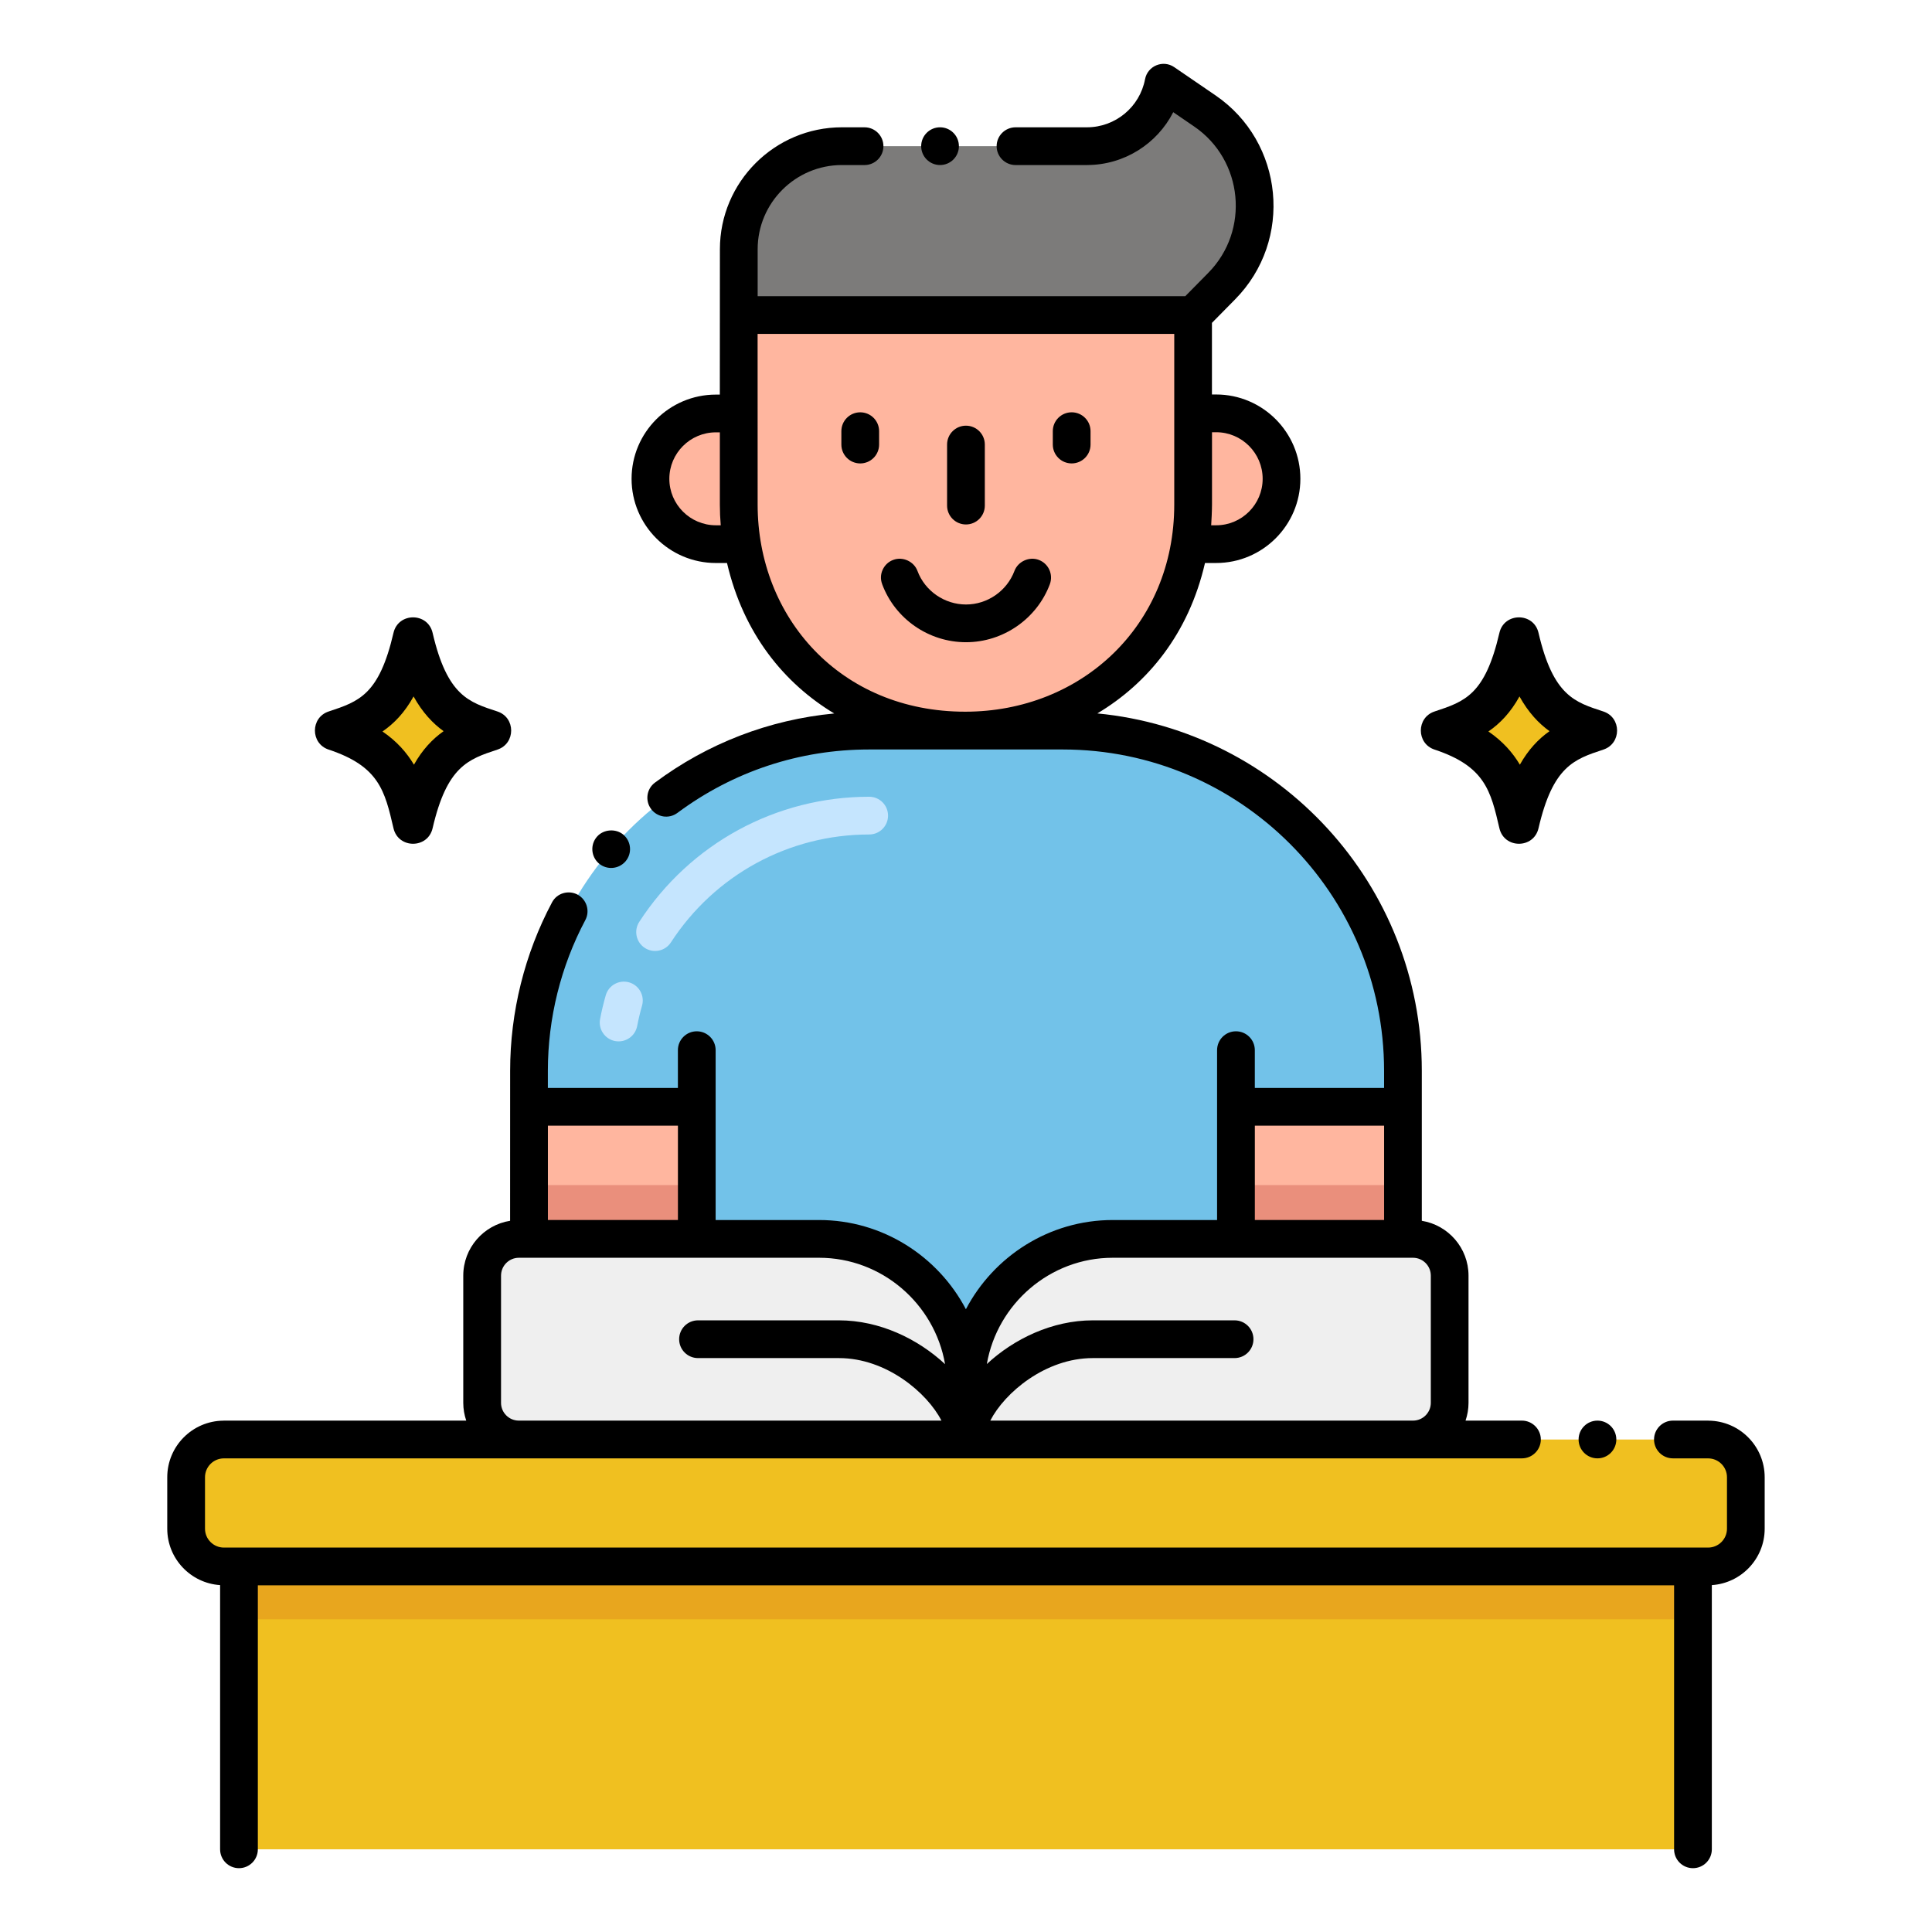
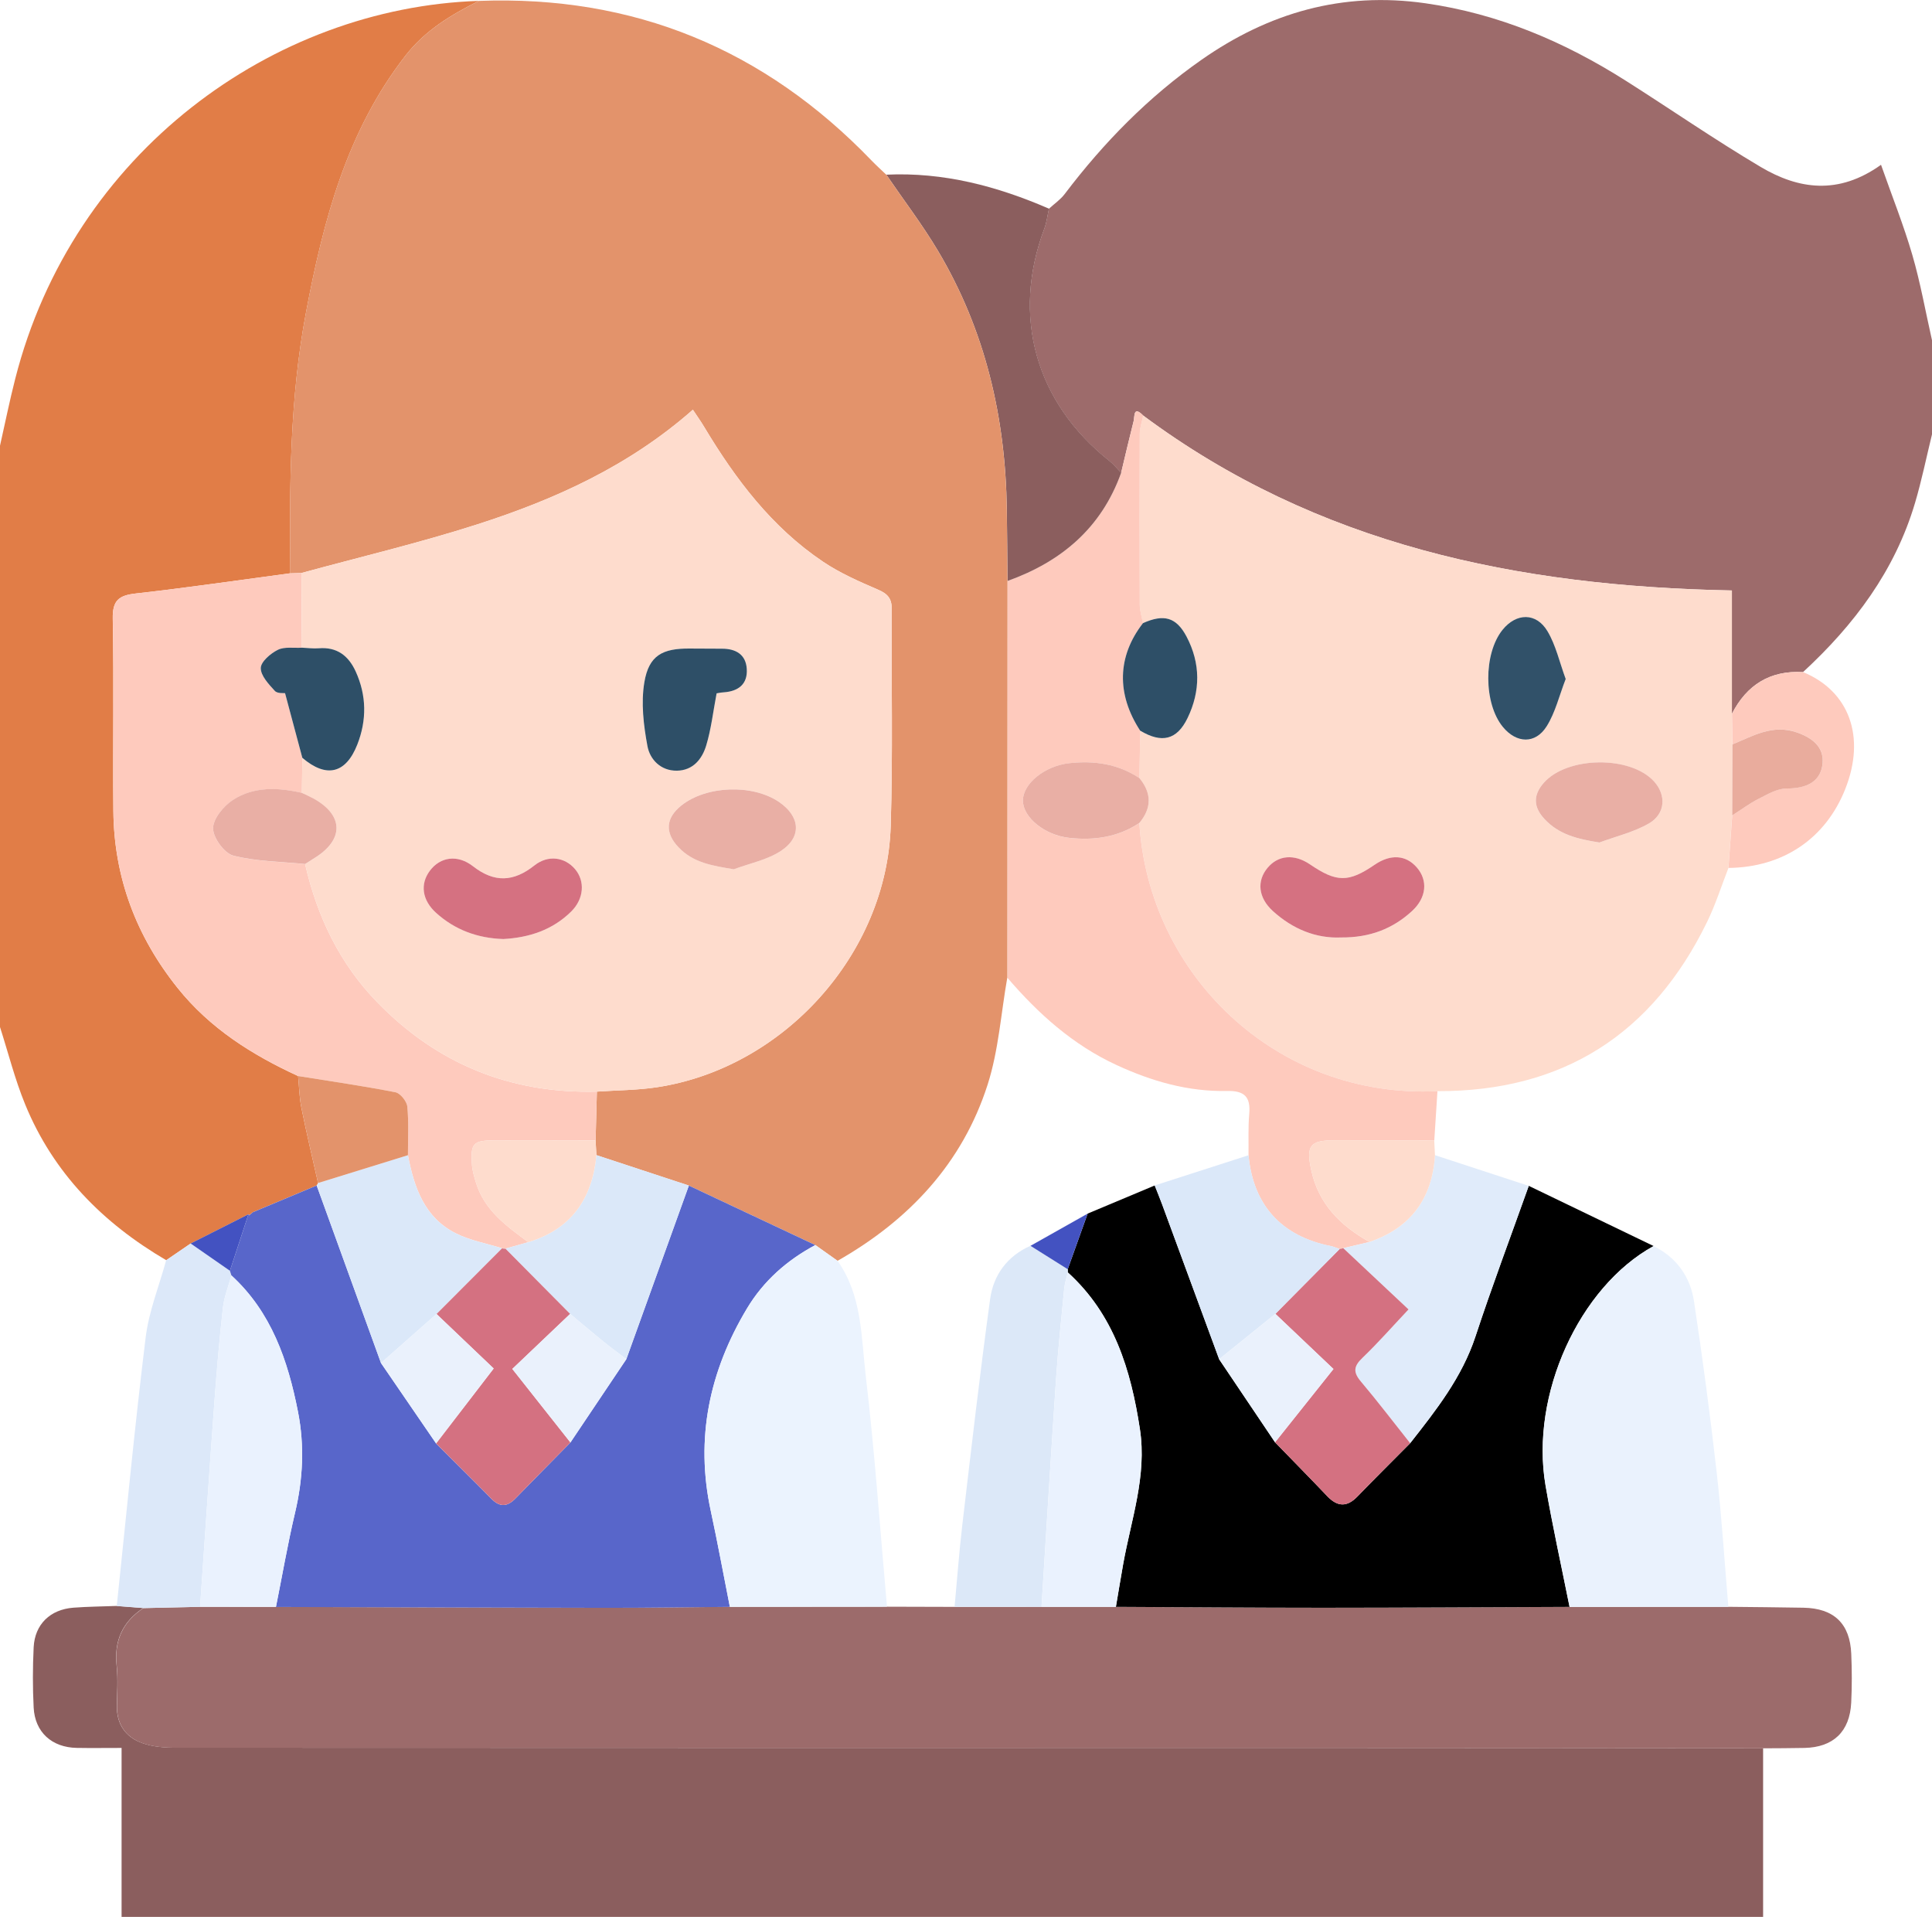
- <svg xmlns="http://www.w3.org/2000/svg" version="1.1" viewBox="0 0 172 172">
-   <g fill="none" fill-rule="nonzero" stroke="none" stroke-width="1" stroke-linecap="butt" stroke-linejoin="miter" stroke-miterlimit="10" stroke-dashoffset="0" font-family="none" font-weight="none" font-size="none" text-anchor="none" style="mix-blend-mode: normal">
-     <path d="M0,172v-172h172v172z" fill="none" />
-     <g>
-       <path d="M127.715,66.735c4.492,1.484 5.001,3.679 5.772,7.001c0.428,1.843 3.054,1.842 3.482,0c1.28,-5.517 3.164,-6.14 5.772,-7.001c1.629,-0.538 1.633,-2.855 0,-3.394c-2.505,-0.825 -4.462,-1.359 -5.772,-7.002c-0.427,-1.839 -3.056,-1.834 -3.481,0c-1.281,5.517 -3.068,6.108 -5.772,7.002c-1.629,0.537 -1.633,2.853 -0.001,3.393z" fill="#000000" />
-       <path d="M29.259,66.735c4.492,1.484 5.001,3.679 5.772,7.001c0.428,1.843 3.054,1.842 3.482,0c1.28,-5.517 3.164,-6.14 5.772,-7.001c1.629,-0.538 1.633,-2.855 0,-3.394c-2.505,-0.825 -4.462,-1.359 -5.772,-7.002c-0.427,-1.839 -3.056,-1.834 -3.481,0c-1.281,5.517 -3.068,6.108 -5.772,7.002c-1.629,0.537 -1.633,2.853 -0.001,3.393z" fill="#000000" />
-       <rect x="31.67" y="207.56" transform="scale(0.67188,0.67188)" width="192.66" height="37.48" fill="#f0c020" />
-       <rect x="31.67" y="207.56" transform="scale(0.67188,0.67188)" width="192.66" height="7" fill="#e8a61e" />
-       <path d="M152.067,139.454h-132.135c-1.855,0 -3.359,-1.504 -3.359,-3.359v-4.582c0,-1.855 1.504,-3.359 3.359,-3.359h132.136c1.855,0 3.359,1.504 3.359,3.359v4.582c-0.001,1.855 -1.504,3.359 -3.36,3.359z" fill="#f0c020" />
-       <path d="M124.902,95.325v14.969h-25.84c-7.169,0 -12.987,5.778 -13.068,12.934c-0.081,-7.155 -5.899,-12.934 -13.068,-12.934h-25.827v-14.969c0,-16.723 13.558,-30.281 30.281,-30.281h17.24c16.763,0 30.281,13.592 30.281,30.281z" fill="#72c2e9" />
-       <path d="M54.757,92.681c-0.911,-0.175 -1.508,-1.056 -1.332,-1.967c0.136,-0.707 0.305,-1.415 0.503,-2.106c0.256,-0.892 1.186,-1.406 2.078,-1.152c0.892,0.256 1.407,1.187 1.152,2.078c-0.171,0.595 -0.316,1.205 -0.433,1.813c-0.175,0.906 -1.05,1.507 -1.967,1.333zM57.406,84.391c-0.778,-0.506 -0.998,-1.546 -0.493,-2.324c4.531,-6.973 12.182,-11.135 20.467,-11.135c0.928,0 1.68,0.752 1.68,1.68c0,0.928 -0.752,1.68 -1.68,1.68c-7.143,0 -13.742,3.591 -17.651,9.606c-0.507,0.779 -1.549,0.996 -2.323,0.493z" fill="#c5e5fe" />
-       <rect x="163.77" y="146.659" transform="scale(0.67188,0.67188)" width="22.13" height="17.502" fill="#ffb69f" />
-       <rect x="163.77" y="157.029" transform="scale(0.67188,0.67188)" width="22.13" height="7.132" fill="#ea8f7c" />
-       <path d="M108.755,25.482l-2.529,2.567h-40.452v-5.86c0,-5.118 4.164,-9.176 9.184,-9.176h21.812c3.339,0 6.201,-2.377 6.822,-5.648l3.664,2.506c5.231,3.566 5.988,11.077 1.499,15.612z" fill="#7c7b7a" />
-       <path d="M108.273,36.801h-2.052l-0.003,0.005v-8.758h-40.452v8.762h-2.031c-3.229,0 -5.826,2.606 -5.826,5.817c0,3.212 2.606,5.817 5.826,5.817h2.356v0.001c1.946,11.114 10.88,16.596 19.836,16.596c9.025,0 18.072,-5.58 19.98,-16.596v-0.001h2.365c3.22,0 5.817,-2.614 5.817,-5.817c0,-3.221 -2.606,-5.827 -5.817,-5.827z" fill="#ffb69f" />
-       <rect x="70.1" y="146.659" transform="scale(0.67188,0.67188)" width="22.23" height="17.502" fill="#ffb69f" />
-       <rect x="70.1" y="157.029" transform="scale(0.67188,0.67188)" width="22.23" height="7.132" fill="#ea8f7c" />
-       <path d="M137.949,65.094c-0.988,0.699 -1.875,1.626 -2.64,2.983c-0.638,-1.068 -1.512,-2.076 -2.802,-2.956c1.041,-0.712 1.975,-1.686 2.768,-3.118c0.806,1.451 1.727,2.412 2.674,3.091z" fill="#f0c020" />
-       <path d="M39.493,65.094c-0.988,0.699 -1.875,1.626 -2.64,2.983c-0.638,-1.068 -1.512,-2.076 -2.802,-2.956c1.041,-0.712 1.975,-1.686 2.768,-3.118c0.806,1.451 1.727,2.412 2.674,3.091z" fill="#f0c020" />
-       <path d="M129.06,113.568v11.321c0,1.807 -1.458,3.265 -3.265,3.265h-79.604c-1.807,0 -3.265,-1.458 -3.265,-3.265v-11.321c0,-1.807 1.458,-3.272 3.265,-3.272h26.734c7.169,0 12.987,5.778 13.068,12.934c0.081,-7.155 5.899,-12.934 13.068,-12.934h26.734c1.807,0 3.265,1.465 3.265,3.272z" fill="#efefef" />
-       <path d="M129.06,113.566v11.321c0,1.807 -1.458,3.265 -3.265,3.265h-79.604c-1.807,0 -3.265,-1.458 -3.265,-3.265v-11.321c0,-1.807 1.458,-3.272 3.265,-3.272h26.734c7.169,0 12.987,5.778 13.068,12.934c0.081,-7.155 5.899,-12.934 13.068,-12.934h26.734c1.807,0 3.265,1.465 3.265,3.272z" fill="#efefef" />
-       <g fill="#000000">
-         <path d="M152.101,126.476c-0.012,0 -0.024,-0.003 -0.036,-0.003h-3.131c-0.927,0 -1.68,0.759 -1.68,1.68c0,0.927 0.752,1.68 1.68,1.68h3.114c0.007,0 0.013,0.002 0.019,0.002c0.926,0 1.68,0.753 1.68,1.68v4.581c0,0.927 -0.754,1.68 -1.68,1.68c-4.728,0 -123.787,0 -132.136,0c-0.926,0 -1.68,-0.753 -1.68,-1.68v-4.581c0,-0.927 0.754,-1.68 1.68,-1.68c0.007,0 0.013,-0.002 0.019,-0.002c2.757,0 110.595,0 115.545,0c0.92,0 1.68,-0.752 1.68,-1.68c0,-0.92 -0.759,-1.68 -1.68,-1.68h-5.022c0.169,-0.498 0.265,-1.029 0.265,-1.584v-11.322c0,-2.462 -1.805,-4.504 -4.159,-4.883c0,-7.82 0,-8.362 0,-13.36c0,-16.586 -12.7,-30.257 -28.885,-31.81c4.474,-2.674 8.126,-7.075 9.583,-13.392h0.994c4.134,0 7.497,-3.363 7.497,-7.496c0,-4.139 -3.363,-7.506 -7.497,-7.506h-0.375v-6.376l2.051,-2.081c5.219,-5.273 4.359,-14.019 -1.745,-18.18l-3.664,-2.505c-0.998,-0.684 -2.373,-0.115 -2.598,1.074c-0.471,2.481 -2.646,4.281 -5.171,4.281c-0.005,0 -0.009,0.001 -0.013,0.001h-6.343c-0.927,0 -1.686,0.752 -1.686,1.68c0,0.928 0.759,1.68 1.686,1.68h6.356c0.007,0 0.013,-0.002 0.02,-0.002c3.294,-0.007 6.222,-1.884 7.661,-4.704l1.858,1.271c4.372,2.98 4.997,9.26 1.249,13.045l-2.035,2.065h-38.07v-4.18c0,-4.131 3.363,-7.492 7.497,-7.496c0.003,0 0.007,0.001 0.01,0.001h2.009c0.927,0 1.68,-0.752 1.68,-1.68c0,-0.927 -0.752,-1.68 -1.68,-1.68h-2c-0.005,0 -0.009,-0.001 -0.013,-0.001c-5.99,0 -10.864,4.87 -10.864,10.855c0,7.71 -0.007,2.977 -0.007,12.942h-0.351c-4.139,0 -7.506,3.363 -7.506,7.497c0,4.133 3.367,7.496 7.506,7.496h0.99c1.473,6.322 5.106,10.722 9.544,13.395c-5.789,0.554 -11.254,2.651 -15.957,6.155c-0.746,0.551 -0.9,1.606 -0.343,2.352c0.524,0.714 1.565,0.922 2.345,0.343c4.965,-3.689 10.864,-5.644 17.066,-5.644h17.24c15.771,0 28.602,12.831 28.602,28.602v1.53h-11.507v-3.363c0,-0.928 -0.752,-1.68 -1.68,-1.68c-0.928,0 -1.68,0.752 -1.68,1.68c0,7.311 0,1.568 0,15.122h-9.294c-5.648,0 -10.594,3.231 -13.068,7.942c-2.475,-4.712 -7.42,-7.942 -13.068,-7.942h-9.212c0,-13.534 0,-7.84 0,-15.122c0,-0.928 -0.752,-1.68 -1.68,-1.68c-0.928,0 -1.68,0.752 -1.68,1.68v3.363h-11.576v-1.53c0,-0.001 0,-0.001 0,-0.003c0.001,-4.676 1.156,-9.311 3.333,-13.408c0.437,-0.82 0.121,-1.834 -0.692,-2.272c-0.805,-0.424 -1.836,-0.138 -2.271,0.692c-2.439,4.582 -3.729,9.769 -3.729,14.99c0,0.001 0,0.002 0,0.003c0,0.14 -0.003,3.023 -0.003,13.355c-2.359,0.374 -4.17,2.419 -4.17,4.885v11.322c0,0.554 0.096,1.086 0.265,1.584h-21.577c-0.012,0 -0.024,0.003 -0.036,0.003c-2.763,0.019 -5.005,2.27 -5.005,5.038v4.581c0,2.666 2.082,4.849 4.705,5.022v23.52c0,0.928 0.752,1.68 1.68,1.68c0.928,0 1.68,-0.752 1.68,-1.68v-23.502h126.084v23.502c0,0.928 0.752,1.68 1.68,1.68c0.928,0 1.68,-0.752 1.68,-1.68v-23.52c2.623,-0.173 4.705,-2.356 4.705,-5.022v-4.581c0,-2.768 -2.242,-5.02 -5.005,-5.038zM107.901,38.48h0.372c2.282,0 4.137,1.86 4.137,4.147c0,2.282 -1.856,4.137 -4.137,4.137h-0.446c0.026,-0.319 0.074,-1.345 0.074,-1.843zM63.735,46.764c-2.286,0 -4.146,-1.856 -4.146,-4.137c0,-2.281 1.86,-4.137 4.146,-4.137h0.351v6.435c0,0.621 0.028,1.231 0.079,1.827c0.001,0.004 0.001,0.009 0.001,0.013zM67.45,44.921c0,-3.831 -0.003,-11.362 -0.003,-15.193h37.093v15.196c0,10.782 -8.286,18.436 -18.611,18.436c-11.113,0 -18.479,-8.382 -18.479,-18.44zM127.381,113.567v11.322c0,0.868 -0.701,1.574 -1.566,1.584h-37.652c1.277,-2.485 4.907,-5.567 9.128,-5.567h12.62c0.928,0 1.68,-0.752 1.68,-1.68c0,-0.928 -0.752,-1.68 -1.68,-1.68h-12.62c-3.618,0 -7.022,1.649 -9.437,3.89c0.931,-5.356 5.616,-9.461 11.208,-9.461c9.396,0 16.822,0 26.734,0c0.873,0 1.585,0.714 1.585,1.592zM111.714,100.214h11.508v8.4h-11.507v-8.4zM60.354,100.214v8.4h-11.576v-8.4zM44.606,124.889v-11.322c0,-0.878 0.712,-1.592 1.586,-1.592c13.484,0 13.249,0 26.734,0c5.595,0 10.284,4.111 11.21,9.471c-2.416,-2.247 -5.824,-3.9 -9.449,-3.9h-12.545c-0.928,0 -1.68,0.752 -1.68,1.68c0,0.928 0.752,1.68 1.68,1.68h12.545c4.22,0 7.851,3.082 9.128,5.567h-37.644c-0.865,-0.01 -1.566,-0.716 -1.566,-1.584z" />
-         <path d="M93.465,52.008c0.323,-0.873 -0.121,-1.84 -0.988,-2.163c-0.847,-0.322 -1.848,0.141 -2.163,0.981c-0.672,1.787 -2.405,2.99 -4.313,2.99c-1.915,0 -3.655,-1.203 -4.32,-2.983c-0.309,-0.847 -1.31,-1.309 -2.157,-0.988c-0.423,0.155 -0.752,0.464 -0.941,0.873c-0.188,0.404 -0.208,0.86 -0.047,1.283v0.007c1.149,3.091 4.145,5.167 7.465,5.167c3.306,0.001 6.309,-2.082 7.465,-5.167z" />
-         <path d="M76.584,36.707c-0.928,0 -1.68,0.752 -1.68,1.68v1.191c0,0.928 0.752,1.68 1.68,1.68c0.928,0 1.68,-0.752 1.68,-1.68v-1.191c0,-0.928 -0.752,-1.68 -1.68,-1.68z" />
-         <path d="M95.408,41.257c0.928,0 1.68,-0.752 1.68,-1.68v-1.191c0,-0.928 -0.752,-1.68 -1.68,-1.68c-0.928,0 -1.68,0.752 -1.68,1.68v1.191c0,0.928 0.752,1.68 1.68,1.68z" />
-         <path d="M85.996,46.691c0.928,0 1.68,-0.752 1.68,-1.68v-5.434c0,-0.928 -0.752,-1.68 -1.68,-1.68c-0.928,0 -1.68,0.752 -1.68,1.68v5.434c0,0.928 0.752,1.68 1.68,1.68z" />
-         <circle cx="211.67" cy="190.738" transform="scale(0.67188,0.67188)" r="2.5" />
-         <circle cx="124.56" cy="19.368" transform="scale(0.67188,0.67188)" r="2.5" />
-         <path d="M55.685,76.687c0.605,-0.699 0.524,-1.767 -0.181,-2.372c-0.672,-0.577 -1.78,-0.497 -2.358,0.175c-0.007,0 -0.007,0.007 -0.007,0.007c-0.605,0.699 -0.524,1.767 0.175,2.371c0.713,0.605 1.762,0.517 2.372,-0.181z" />
+ <svg xmlns="http://www.w3.org/2000/svg" viewBox="0 0 512 507.88">
+   <defs>
+     <style>.d{fill:#e3936b;}.e{fill:#9c6b6b;}.f{fill:#eaf2fe;}.g{fill:#eaf2fd;}.h{fill:#8b5e5e;}.i{fill:#ebf3fe;}.j{fill:#9d6b6b;}.k{fill:#dbe8f9;}.l{fill:#dce8f8;}.m{fill:#dce8f9;}.n{fill:#fedccd;}.o{fill:#2e4f67;}.p{fill:#e9afa5;}.q{fill:#eaf1fc;}.r{fill:#e9ac9d;}.s{fill:#4352c1;}.t{fill:#5866ca;}.u{fill:#315169;}.v{fill:#e0ebfa;}.w{fill:#fecabd;}.x{fill:#d47181;}.y{fill:#d57181;}.a`{fill:#5867ca;}.aa{fill:#e17d47;}</style>
+   </defs>
+   <g id="a" />
+   <g id="b">
+     <g id="c">
+       <g>
+         <path class="j" d="M512,90.09v25c-1.49,6.07-2.73,12.21-4.51,18.2-5.32,17.92-16.11,32.28-29.67,44.78-8.73-.5-14.91,3.37-18.85,11.05v-32.68c-56.98-1.09-109.97-12.11-156.01-46.34-2.68-2.72-2.23,.26-2.54,1.47-1.16,4.55-2.22,9.13-3.31,13.7-1.04-1.06-1.98-2.24-3.13-3.15-19.57-15.49-25.97-38.38-17.23-61.53,.63-1.68,.83-3.52,1.22-5.28,1.41-1.29,3.05-2.41,4.19-3.91,10.33-13.63,22.17-25.7,36.21-35.53,17.9-12.53,37.42-18.14,59.4-15,19.36,2.77,36.75,10.17,53.08,20.52,11.94,7.57,23.58,15.63,35.73,22.83,10.01,5.94,20.61,7.53,31.91-.56,2.92,8.31,5.99,15.98,8.29,23.86,2.16,7.4,3.5,15.04,5.21,22.58Z" />
+         <path class="aa" d="M44.04,333.88c-16.79-9.83-29.92-23.08-37.37-41.27C3.95,285.98,2.19,278.95,0,272.11,0,220.77,0,169.43,0,118.09c1.34-5.91,2.53-11.85,4.03-17.71C19.29,40.41,72.34,2.01,126.93,.23c-7.31,3.66-14.19,7.75-19.39,14.41-15.68,20.1-21.85,43.86-26.45,68.17-4.32,22.82-4.37,45.96-4.15,69.08-13.66,1.82-27.29,3.82-40.98,5.36-4.47,.5-6.17,1.82-6.08,6.66,.32,16.98,0,33.97,.16,50.96,.17,17.59,6.04,33.17,17.04,46.91,8.55,10.68,19.71,17.7,31.92,23.32,.28,2.8,.32,5.65,.87,8.4,1.35,6.67,2.93,13.3,4.42,19.95-.08,.24-.21,.45-.37,.64-5.64,2.36-11.28,4.72-16.91,7.08-.36,.31-.73,.62-1.09,.94l.15-.23-.23-.15c-5.11,2.58-10.21,5.16-15.32,7.74-2.16,1.48-4.32,2.95-6.48,4.43Z" />
+         <path class="n" d="M458.06,229.96c-1.87,4.78-3.42,9.71-5.66,14.3-14.5,29.74-38.2,44.94-71.46,44.84-42.75,2.06-76.55-30.94-79-71.06,3.3-3.96,3.27-7.92,0-11.88l.23-12.55c5.68,3.39,9.71,2.48,12.53-3.35,3.46-7.15,3.47-14.5-.26-21.58-2.72-5.17-6.02-6.04-11.55-3.57-.3-1.61-.85-3.22-.85-4.83-.07-15.12-.07-30.24,0-45.37,0-1.61,.6-3.21,.92-4.81,46.04,34.23,99.03,45.25,156.01,46.35,0,10.91,0,21.8,0,32.68l.13,8.1c-.02,6.27-.04,12.54-.06,18.8-.33,4.64-.66,9.29-1,13.93Zm-102.7,18.43c7.67,.07,13.75-2.3,18.86-7.02,3.83-3.53,4.23-8.09,1.25-11.53-2.9-3.34-6.96-3.6-11.18-.71-6.92,4.73-10.06,4.71-17.14-.11-4.12-2.8-8.37-2.47-11.2,.88-2.97,3.52-2.51,7.97,1.39,11.51,5.28,4.79,11.49,7.27,18.01,6.98Zm68.49-25.16c4.41-1.64,9.15-2.73,13.15-5.07,4.4-2.56,4.6-7.53,1.32-11.12-6.28-6.89-22.96-6.67-29.19,.35-2.96,3.34-2.77,6.52,.24,9.7,3.85,4.07,8.71,5.23,14.47,6.14Zm-8.93-43.31c-1.65-4.48-2.61-8.93-4.82-12.65-2.99-5.03-8.28-4.91-11.93-.38-5.08,6.31-5.02,19.53,.11,25.74,3.61,4.36,8.6,4.59,11.6-.2,2.29-3.66,3.32-8.11,5.03-12.51Z" />
+         <path class="w" d="M301.94,218.04c2.44,40.12,36.25,73.12,79,71.06-.28,4.35-.56,8.71-.84,13.06-8.83-.02-17.65-.06-26.48-.04-6.5,0-7.49,1.46-6.15,7.8,1.92,9.06,7.76,14.82,15.47,19.14l-6.96,1.64c-.31,.1-.62,.18-.95,.23-.78-.26-1.53-.61-2.33-.77-13.13-2.63-20.59-10.84-21.83-24.06,.05-3.65-.13-7.33,.19-10.96,.4-4.52-1.26-6.19-5.87-6.09-10.31,.22-19.99-2.57-29.31-6.88-11.56-5.34-20.75-13.6-28.93-23.14l.05-105.1c14.27-5.11,24.9-14.05,30.12-28.67,1.1-4.57,2.16-9.15,3.31-13.7,.31-1.2-.14-4.18,2.54-1.47-.32,1.6-.91,3.21-.92,4.81-.07,15.12-.07,30.24,0,45.37,0,1.61,.56,3.22,.86,4.83-6.82,8.78-7.08,18.77-.73,28.51-.08,4.18-.15,8.37-.23,12.55-5.69-3.79-12.01-4.68-18.64-3.94-6.48,.72-12.23,5.44-12.23,9.89,0,4.46,5.75,9.17,12.23,9.88,6.63,.73,12.95-.15,18.63-3.94Z" />
+         <path class="h" d="M297.12,125.26c-5.22,14.62-15.85,23.56-30.12,28.67-.06-6.31-.09-12.63-.18-18.94-.34-24.38-5.7-47.46-18.25-68.54-4.15-6.97-9.11-13.46-13.69-20.17,15.15-.71,29.36,3.04,43.11,9.01-.4,1.76-.59,3.61-1.22,5.28-8.74,23.15-2.34,46.04,17.23,61.53,1.15,.91,2.09,2.1,3.13,3.15Z" />
+         <path class="w" d="M458.06,229.96c.33-4.64,.66-9.29,1-13.93,2.32-1.48,4.55-3.15,7-4.39,2.36-1.2,4.95-2.75,7.43-2.74,5.17,.01,8.68-1.74,9.42-5.9,.76-4.31-1.69-7.19-6.7-8.95-6.42-2.25-11.62,.91-17.09,3.17l-.13-8.1c3.94-7.68,10.12-11.54,18.85-11.05,12.28,5.08,16.65,17.19,11.17,30.99-5.21,13.13-16.47,20.73-30.94,20.9Z" />
+         <path class="h" d="M467.24,463.2v44.67H32.22v-44.76c-4.32,0-8.1,.06-11.88-.01-6.6-.12-11.08-4.15-11.42-10.68-.27-5.31-.26-10.66,0-15.98,.31-6.09,4.38-10.02,10.55-10.49,3.81-.29,7.64-.31,11.45-.46,2.36,.18,4.71,.37,7.07,.55-5.56,3.65-7.8,8.72-7.08,15.36,.38,3.46,.13,6.99,.06,10.48-.1,4.98,2.34,8.4,6.81,9.97,2.74,.96,5.84,1.2,8.78,1.2,104.91,.06,209.83,.04,314.74,.05,35.3,0,70.61,.05,105.91,.08Z" />
+         <path class="e" d="M467.24,463.2c-35.3-.03-70.61-.07-105.91-.08-104.91-.01-209.83,0-314.74-.05-2.94,0-6.05-.24-8.78-1.2-4.47-1.57-6.91-4.99-6.81-9.97,.07-3.5,.31-7.03-.06-10.48-.72-6.64,1.52-11.72,7.08-15.36l15.01-.34c6.7,0,13.4,.01,20.11,.02,29.12,.08,58.24,.2,87.35,.23,10.98,.01,21.96-.16,32.94-.25,13.88,0,27.76-.02,41.64-.03l17.92,.05c7.68,0,15.36,0,23.04-.01,6.57,0,13.13,0,19.7,0,18.29,.09,36.58,.25,54.87,.24,21.78,0,43.57-.15,65.35-.23,14.03,0,28.06-.01,42.09-.02,6.64,.08,13.27,.11,19.91,.24,8.05,.15,12.31,4.2,12.65,12.19,.19,4.31,.2,8.64-.01,12.95-.37,7.69-4.75,11.85-12.39,12.01-3.65,.08-7.3,.07-10.96,.1Z" />
+         <path class="a`" d="M415.94,425.74c-21.78,.08-43.57,.22-65.35,.23-18.29,0-36.58-.16-54.87-.24,.64-3.76,1.26-7.52,1.92-11.27,2.11-11.86,6.33-23.42,4.45-35.81-2.39-15.7-6.84-30.4-19.11-41.53-.01-.28-.02-.57-.02-.85,1.76-4.91,3.52-9.82,5.28-14.73,5.92-2.48,11.85-4.97,17.77-7.45,.67,1.69,1.36,3.37,1.99,5.08,5.04,13.65,10.06,27.3,15.09,40.96,4.94,7.33,9.87,14.67,14.81,22,4.61,4.75,9.26,9.47,13.83,14.27,2.68,2.82,5.2,2.99,7.98,.12,4.62-4.77,9.33-9.44,14-14.15,6.88-8.75,13.74-17.44,17.32-28.31,4.41-13.39,9.38-26.59,14.11-39.87,11.03,5.32,22.06,10.63,33.09,15.95-19.71,10.82-32.75,39.42-28.64,63.4,1.85,10.78,4.23,21.47,6.37,32.2Z" />
+         <path class="g" d="M415.94,425.74c-2.14-10.73-4.52-21.42-6.37-32.2-4.11-23.98,8.93-52.57,28.64-63.4,6.11,3.02,9.74,8.16,10.72,14.65,2.29,15.06,4.29,30.18,6.01,45.32,1.34,11.84,2.08,23.74,3.09,35.62-14.03,0-28.06,.01-42.09,.02Z" />
+         <path class="m" d="M53.02,425.72l-15.01,.34c-2.36-.18-4.72-.37-7.07-.55,2.5-23.72,4.75-47.48,7.66-71.15,.85-6.94,3.57-13.65,5.44-20.47,2.16-1.48,4.32-2.95,6.48-4.43,3.47,2.41,6.94,4.82,10.41,7.23l.4,1.23c-.77,2.83-1.92,5.63-2.25,8.51-.94,8.4-1.66,16.82-2.28,25.25-1.32,18.01-2.53,36.03-3.78,54.04Z" />
+         <path class="v" d="M405.13,314.19c-4.73,13.28-9.7,26.48-14.11,39.87-3.58,10.87-10.44,19.56-17.32,28.31-4.35-5.48-8.58-11.05-13.09-16.38-2.08-2.46-1.85-4.01,.43-6.2,4.15-3.99,7.96-8.32,12.23-12.85-5.69-5.34-11.49-10.79-17.3-16.24,2.32-.55,4.64-1.09,6.96-1.64,10.96-3.76,16.62-11.52,17.36-23,8.28,2.71,16.56,5.42,24.84,8.13Z" />
+         <path class="n" d="M380.29,306.05c-.73,11.48-6.4,19.24-17.36,23-7.71-4.32-13.55-10.08-15.47-19.14-1.34-6.34-.34-7.79,6.15-7.8,8.83-.01,17.65,.03,26.48,.04,.07,1.3,.13,2.59,.19,3.89Z" />
+         <path class="d" d="M234.87,46.28c4.59,6.71,9.54,13.2,13.69,20.17,12.56,21.07,17.91,44.16,18.25,68.54,.09,6.31,.12,12.63,.18,18.94-.02,35.03-.04,70.06-.05,105.1-1.67,9.46-2.3,19.25-5.2,28.31-6.69,20.89-20.86,35.95-39.78,46.71-1.96-1.39-3.93-2.78-5.89-4.18-11.17-5.25-22.35-10.51-33.52-15.76-8.16-2.69-16.33-5.38-24.49-8.06l-.22-3.9c.11-4.31,.23-8.62,.34-12.93,5.31-.37,10.67-.37,15.91-1.16,33.62-5.09,60.92-35.35,61.96-69.24,.59-19.14,.15-38.3,.27-57.46,.02-2.75-1.05-4.02-3.58-5.11-5.02-2.16-10.12-4.39-14.63-7.43-13.56-9.11-23.17-21.84-31.47-35.67-.88-1.48-1.89-2.88-3.02-4.6-16.99,14.96-36.55,23.76-57.08,30.36-15.35,4.93-31.09,8.65-46.65,12.9l-2.96,.09c-.22-23.13-.17-46.26,4.15-69.08,4.6-24.32,10.76-48.07,26.45-68.17,5.2-6.67,12.08-10.75,19.39-14.41,41.02-1.54,75.6,12.75,104.01,42.25,1.26,1.31,2.62,2.53,3.94,3.8Z" />
+         <path class="t" d="M182.55,314.12c11.17,5.25,22.35,10.51,33.52,15.76-7.51,4-13.73,9.5-18.1,16.78-9.98,16.62-13.77,34.42-9.61,53.64,1.83,8.45,3.38,16.96,5.06,25.44-10.98,.09-21.96,.26-32.94,.25-29.12-.03-58.24-.15-87.35-.23,1.67-8.32,3.11-16.7,5.06-24.95,2.11-8.91,2.54-17.79,.78-26.75-2.67-13.6-7.03-26.39-17.64-36.12-.13-.41-.26-.82-.4-1.23,1.64-4.99,3.27-9.98,4.91-14.97l.23,.15-.15,.23c.36-.31,.73-.62,1.09-.94,5.64-2.36,11.28-4.72,16.91-7.08,5.68,15.68,11.37,31.36,17.05,47.05,4.87,7.1,9.73,14.2,14.6,21.3,4.91,4.9,9.85,9.76,14.71,14.7,2.23,2.26,4.21,2.05,6.32-.13,4.83-4.97,9.71-9.89,14.57-14.83,4.94-7.35,9.87-14.71,14.81-22.06,5.52-15.33,11.05-30.66,16.57-45.99Z" />
+         <path class="w" d="M76.93,151.91c.99-.03,1.97-.06,2.96-.09,.04,6.6,.07,13.19,.11,19.79-2.15,.13-4.59-.32-6.37,.56-1.93,.96-4.49,3.13-4.52,4.82-.03,2.03,2.1,4.29,3.72,6.06,.7,.76,2.46,.55,2.71,.6,1.64,6.14,3.11,11.64,4.58,17.13-.04,3.1-.07,6.2-.11,9.3-6.34-1.45-12.78-1.74-18.35,1.92-2.46,1.61-5.23,4.98-5.19,7.52,.03,2.53,3,6.59,5.38,7.2,6.13,1.56,12.65,1.58,19.01,2.22,3.18,13.88,9.14,26.35,19.13,36.62,15.91,16.36,35.35,24.24,58.19,23.66-.11,4.31-.23,8.62-.34,12.93-8.96-.01-17.92-.06-26.87-.02-5.56,.02-6.3,.81-5.9,6.43,.11,1.62,.59,3.24,1.08,4.81,2.25,7.32,8.1,11.5,13.86,15.74-2.02,.57-4.04,1.14-6.06,1.71-.3,0-.6-.03-.9-.1-4.08-1.27-8.41-2.04-12.18-3.92-8.4-4.18-11.13-12.2-12.76-20.74,0-4.3,.25-8.63-.17-12.89-.14-1.4-1.85-3.53-3.15-3.78-8.55-1.67-17.18-2.92-25.78-4.3-12.22-5.62-23.37-12.63-31.92-23.32-11-13.73-16.87-29.32-17.04-46.91-.16-16.99,.16-33.98-.16-50.96-.09-4.84,1.61-6.15,6.08-6.66,13.69-1.54,27.32-3.54,40.98-5.36Z" />
+         <path class="k" d="M108.1,306.07c1.62,8.54,4.36,16.56,12.76,20.74,3.78,1.88,8.1,2.65,12.18,3.92-5.79,5.8-11.57,11.6-17.36,17.4l-14.71,13c-5.68-15.68-11.37-31.36-17.05-47.05,.16-.19,.29-.4,.37-.64,7.94-2.46,15.87-4.92,23.81-7.37Z" />
+         <path class="d" d="M108.1,306.07c-7.94,2.46-15.87,4.92-23.81,7.37-1.49-6.65-3.07-13.27-4.41-19.95-.55-2.75-.6-5.6-.87-8.4,8.6,1.38,17.23,2.63,25.78,4.3,1.29,.25,3.01,2.39,3.15,3.78,.42,4.26,.16,8.59,.17,12.89Z" />
+         <path class="s" d="M65.84,321.72c-1.64,4.99-3.27,9.98-4.91,14.97-3.47-2.41-6.94-4.82-10.41-7.23,5.11-2.58,10.22-5.16,15.32-7.74Z" />
+         <path class="s" d="M67.01,321.16c-.36,.31-.73,.62-1.09,.94,.36-.31,.73-.62,1.09-.94Z" />
+         <path class="y" d="M355.35,248.38c-6.53,.29-12.73-2.19-18.01-6.98-3.9-3.54-4.36-7.99-1.39-11.51,2.83-3.35,7.08-3.68,11.2-.88,7.08,4.82,10.22,4.84,17.14,.11,4.22-2.89,8.28-2.63,11.18,.71,2.99,3.44,2.58,8-1.25,11.53-5.11,4.71-11.19,7.09-18.86,7.02Z" />
+         <path class="p" d="M301.94,218.04c-5.69,3.79-12.01,4.68-18.63,3.94-6.48-.72-12.23-5.42-12.23-9.88,0-4.45,5.75-9.17,12.23-9.89,6.63-.74,12.95,.16,18.64,3.94,3.27,3.96,3.3,7.92,0,11.88Z" />
+         <path class="p" d="M423.85,223.22c-5.76-.91-10.63-2.07-14.47-6.14-3.01-3.18-3.2-6.36-.24-9.7,6.23-7.02,22.91-7.24,29.19-.35,3.27,3.59,3.07,8.56-1.32,11.12-4.01,2.34-8.74,3.43-13.15,5.07Z" />
+         <path class="u" d="M414.92,179.91c-1.71,4.41-2.74,8.86-5.03,12.51-3,4.78-8,4.56-11.6,.2-5.13-6.2-5.19-19.43-.11-25.74,3.65-4.53,8.94-4.65,11.93,.38,2.21,3.71,3.17,8.17,4.82,12.65Z" />
+         <path class="o" d="M302.17,193.61c-6.35-9.73-6.09-19.72,.73-28.51,5.52-2.47,8.82-1.6,11.55,3.57,3.73,7.08,3.72,14.44,.26,21.58-2.82,5.83-6.85,6.74-12.53,3.35Z" />
+         <path class="r" d="M459.11,197.23c5.47-2.26,10.67-5.41,17.09-3.17,5.01,1.75,7.46,4.64,6.7,8.95-.74,4.16-4.24,5.92-9.42,5.9-2.48,0-5.07,1.54-7.43,2.74-2.45,1.24-4.67,2.91-7,4.39,.02-6.27,.04-12.54,.06-18.8Z" />
+         <path class="x" d="M355.97,330.69c5.81,5.45,11.61,10.9,17.3,16.24-4.27,4.53-8.08,8.87-12.23,12.85-2.28,2.19-2.5,3.74-.43,6.2,4.51,5.34,8.74,10.91,13.09,16.38-4.67,4.71-9.38,9.39-14,14.16-2.78,2.87-5.3,2.69-7.98-.12-4.56-4.8-9.21-9.52-13.82-14.27,5.07-6.36,10.14-12.71,15.48-19.42-5.3-5.03-10.35-9.82-15.39-14.61l17.03-17.18c.32-.05,.64-.12,.95-.23Z" />
+         <path class="k" d="M355.02,330.92c-5.68,5.73-11.35,11.46-17.03,17.18-4.97,4.01-9.93,8.02-14.9,12.02-5.03-13.65-10.05-27.31-15.09-40.96-.63-1.71-1.33-3.39-1.99-5.08,8.29-2.67,16.57-5.33,24.86-8,1.24,13.21,8.7,21.43,21.83,24.06,.8,.16,1.55,.51,2.33,.77Z" />
+         <path class="i" d="M221.96,334.05c6.55,9.21,6.26,20.24,7.49,30.65,2.4,20.27,3.79,40.66,5.61,61-13.88,0-27.76,.02-41.64,.03-1.68-8.48-3.24-16.99-5.06-25.44-4.15-19.22-.36-37.02,9.61-53.64,4.37-7.28,10.59-12.77,18.1-16.78,1.96,1.39,3.93,2.78,5.89,4.18Z" />
+         <path class="l" d="M252.97,425.74c.68-7.26,1.21-14.54,2.06-21.78,2.35-19.95,4.64-39.92,7.37-59.82,.87-6.32,4.53-11.35,10.68-14.07,3.29,2.07,6.58,4.13,9.87,6.2,0,.28,.01,.57,.02,.85-.33,1.44-.81,2.85-.95,4.31-.77,7.92-1.61,15.84-2.15,23.77-1.37,20.17-2.58,40.35-3.86,60.52-7.68,0-15.36,0-23.04,.01Z" />
+         <path class="f" d="M276.02,425.73c1.28-20.18,2.49-40.36,3.86-60.52,.54-7.94,1.37-15.85,2.15-23.77,.14-1.45,.63-2.87,.95-4.31,12.26,11.13,16.71,25.83,19.11,41.53,1.89,12.39-2.33,23.95-4.45,35.81-.67,3.75-1.28,7.51-1.92,11.27-6.57,0-13.13,0-19.7,0Z" />
+         <path class="f" d="M61.33,337.91c10.61,9.73,14.97,22.53,17.64,36.12,1.76,8.96,1.33,17.84-.78,26.75-1.95,8.26-3.39,16.63-5.06,24.95-6.7,0-13.4-.01-20.11-.02,1.25-18.01,2.46-36.03,3.78-54.04,.62-8.43,1.33-16.86,2.28-25.25,.32-2.88,1.47-5.68,2.25-8.51Z" />
+         <path class="q" d="M323.09,360.13c4.97-4.01,9.93-8.02,14.9-12.02,5.04,4.79,10.09,9.58,15.39,14.61-5.34,6.7-10.41,13.06-15.48,19.42-4.94-7.33-9.87-14.67-14.81-22Z" />
+         <path class="s" d="M282.96,336.28c-3.29-2.07-6.58-4.13-9.87-6.2,5.05-2.84,10.09-5.69,15.14-8.53-1.76,4.91-3.52,9.82-5.28,14.73Z" />
+         <path class="n" d="M158.18,289.22c-22.84,.57-42.28-7.3-58.19-23.66-9.99-10.27-15.95-22.75-19.13-36.62,.83-.53,1.65-1.08,2.49-1.59,7.86-4.83,7.77-11.35-.24-15.75-1.01-.55-2.07-1.01-3.1-1.51,.04-3.1,.07-6.2,.11-9.3,6.32,5.41,11.51,4.26,14.57-3.51,2.54-6.43,2.48-12.99-.43-19.37-1.9-4.16-4.96-6.54-9.8-6.14-1.47,.12-2.97-.09-4.46-.16-.04-6.59-.07-13.19-.11-19.79,15.56-4.26,31.3-7.97,46.65-12.9,20.53-6.6,40.09-15.4,57.08-30.36,1.14,1.72,2.14,3.12,3.02,4.6,8.3,13.83,17.91,26.56,31.47,35.67,4.51,3.03,9.61,5.26,14.63,7.43,2.53,1.09,3.6,2.36,3.58,5.11-.12,19.15,.32,38.32-.27,57.46-1.05,33.89-28.35,64.14-61.96,69.24-5.24,.79-10.6,.79-15.91,1.16Zm-24.86-40.43c6.87-.36,13.1-2.36,18.09-7.33,3.34-3.31,3.7-8.03,.96-11.23-2.7-3.16-7.12-3.82-10.75-.94-5.52,4.38-10.62,4.62-16.26,.22-4.13-3.22-8.71-2.49-11.45,1.19-2.62,3.52-2.06,7.78,1.65,11.14,5.02,4.55,11.02,6.72,17.76,6.94Zm56.59-65.1c.29-.04,1.08-.21,1.88-.27,3.91-.27,6.39-2.17,6.11-6.25-.26-3.81-2.93-5.3-6.55-5.31-2.82,0-5.64,0-8.46-.04-7.32-.08-10.91,1.82-12.12,8.89-.93,5.47-.23,11.42,.81,16.96,.66,3.54,3.51,6.57,7.81,6.51,4.27-.06,6.68-3.09,7.76-6.67,1.31-4.35,1.82-8.95,2.76-13.83Zm4.54,46.62c4.24-1.59,8.94-2.48,12.6-4.94,5.54-3.71,4.96-9.11-.6-12.9-7.04-4.79-19.26-4.35-25.89,.94-4.16,3.32-4.43,7.22-.72,11.09,3.9,4.07,8.9,4.86,14.61,5.8Z" />
+         <path class="k" d="M133.94,330.82c2.02-.57,4.04-1.14,6.06-1.71,11.4-3.47,16.97-11.51,18.06-23.06,8.16,2.69,16.33,5.38,24.49,8.06-5.52,15.33-11.05,30.66-16.57,45.99-2.07-1.58-4.19-3.12-6.21-4.76-2.92-2.37-5.79-4.82-8.68-7.23l-17.15-17.3Z" />
+         <path class="n" d="M158.06,306.05c-1.09,11.55-6.65,19.59-18.06,23.06-5.76-4.24-11.61-8.43-13.86-15.74-.48-1.57-.96-3.19-1.08-4.81-.4-5.62,.34-6.41,5.9-6.43,8.96-.03,17.92,.01,26.87,.02,.07,1.3,.14,2.6,.22,3.9Z" />
+         <path class="x" d="M133.94,330.82c5.72,5.77,11.43,11.53,17.15,17.3-5.04,4.79-10.07,9.58-15.32,14.58,5.32,6.73,10.36,13.1,15.4,19.48-4.86,4.94-9.74,9.86-14.57,14.83-2.11,2.18-4.09,2.39-6.32,.13-4.86-4.94-9.8-9.81-14.71-14.7,5.03-6.54,10.06-13.09,15.26-19.85-5.29-5.04-10.22-9.74-15.15-14.44,5.79-5.8,11.57-11.6,17.36-17.4,.3,.06,.6,.1,.9,.1Z" />
+         <path class="q" d="M151.17,382.17c-5.04-6.37-10.08-12.75-15.4-19.48,5.25-4.99,10.29-9.78,15.32-14.58,2.89,2.41,5.75,4.86,8.68,7.23,2.03,1.64,4.14,3.18,6.21,4.76-4.94,7.35-9.87,14.71-14.81,22.06Z" />
+         <path class="q" d="M115.68,348.13c4.93,4.7,9.86,9.4,15.15,14.44-5.2,6.77-10.23,13.31-15.26,19.85-4.87-7.1-9.73-14.2-14.6-21.3,4.9-4.33,9.81-8.67,14.71-13Z" />
+         <path class="o" d="M80,171.6c1.49,.06,2.99,.28,4.46,.16,4.84-.4,7.9,1.98,9.8,6.14,2.91,6.38,2.96,12.93,.43,19.37-3.06,7.77-8.25,8.92-14.57,3.51-1.47-5.5-2.94-10.99-4.58-17.13-.25-.05-2.01,.17-2.71-.6-1.62-1.77-3.75-4.03-3.72-6.06,.03-1.68,2.59-3.86,4.52-4.82,1.78-.88,4.22-.43,6.37-.56Z" />
+         <path class="p" d="M80.01,210.07c1.03,.5,2.09,.96,3.1,1.51,8,4.41,8.09,10.92,.24,15.75-.84,.52-1.66,1.06-2.49,1.59-6.36-.64-12.88-.66-19.01-2.22-2.39-.61-5.35-4.68-5.38-7.2-.03-2.54,2.74-5.91,5.19-7.52,5.57-3.66,12.01-3.36,18.35-1.92Z" />
+         <path class="y" d="M133.32,248.79c-6.74-.22-12.74-2.4-17.76-6.94-3.71-3.36-4.28-7.62-1.65-11.14,2.74-3.68,7.32-4.41,11.45-1.19,5.65,4.4,10.74,4.16,16.26-.22,3.63-2.88,8.05-2.22,10.75,.94,2.74,3.2,2.38,7.91-.96,11.23-5,4.96-11.22,6.96-18.09,7.33Z" />
+         <path class="o" d="M189.91,183.69c-.93,4.88-1.44,9.48-2.76,13.83-1.08,3.58-3.49,6.61-7.76,6.67-4.3,.06-7.15-2.97-7.81-6.51-1.03-5.54-1.74-11.49-.81-16.96,1.2-7.07,4.79-8.97,12.12-8.89,2.82,.03,5.64,.03,8.46,.04,3.62,0,6.29,1.5,6.55,5.31,.28,4.07-2.21,5.98-6.11,6.25-.8,.05-1.58,.22-1.88,.27Z" />
+         <path class="p" d="M194.45,230.31c-5.72-.94-10.72-1.73-14.61-5.8-3.71-3.87-3.44-7.77,.72-11.09,6.63-5.29,18.85-5.73,25.89-.94,5.56,3.78,6.14,9.19,.6,12.9-3.66,2.45-8.36,3.35-12.6,4.94Z" />
      </g>
    </g>
  </g>
</svg>
